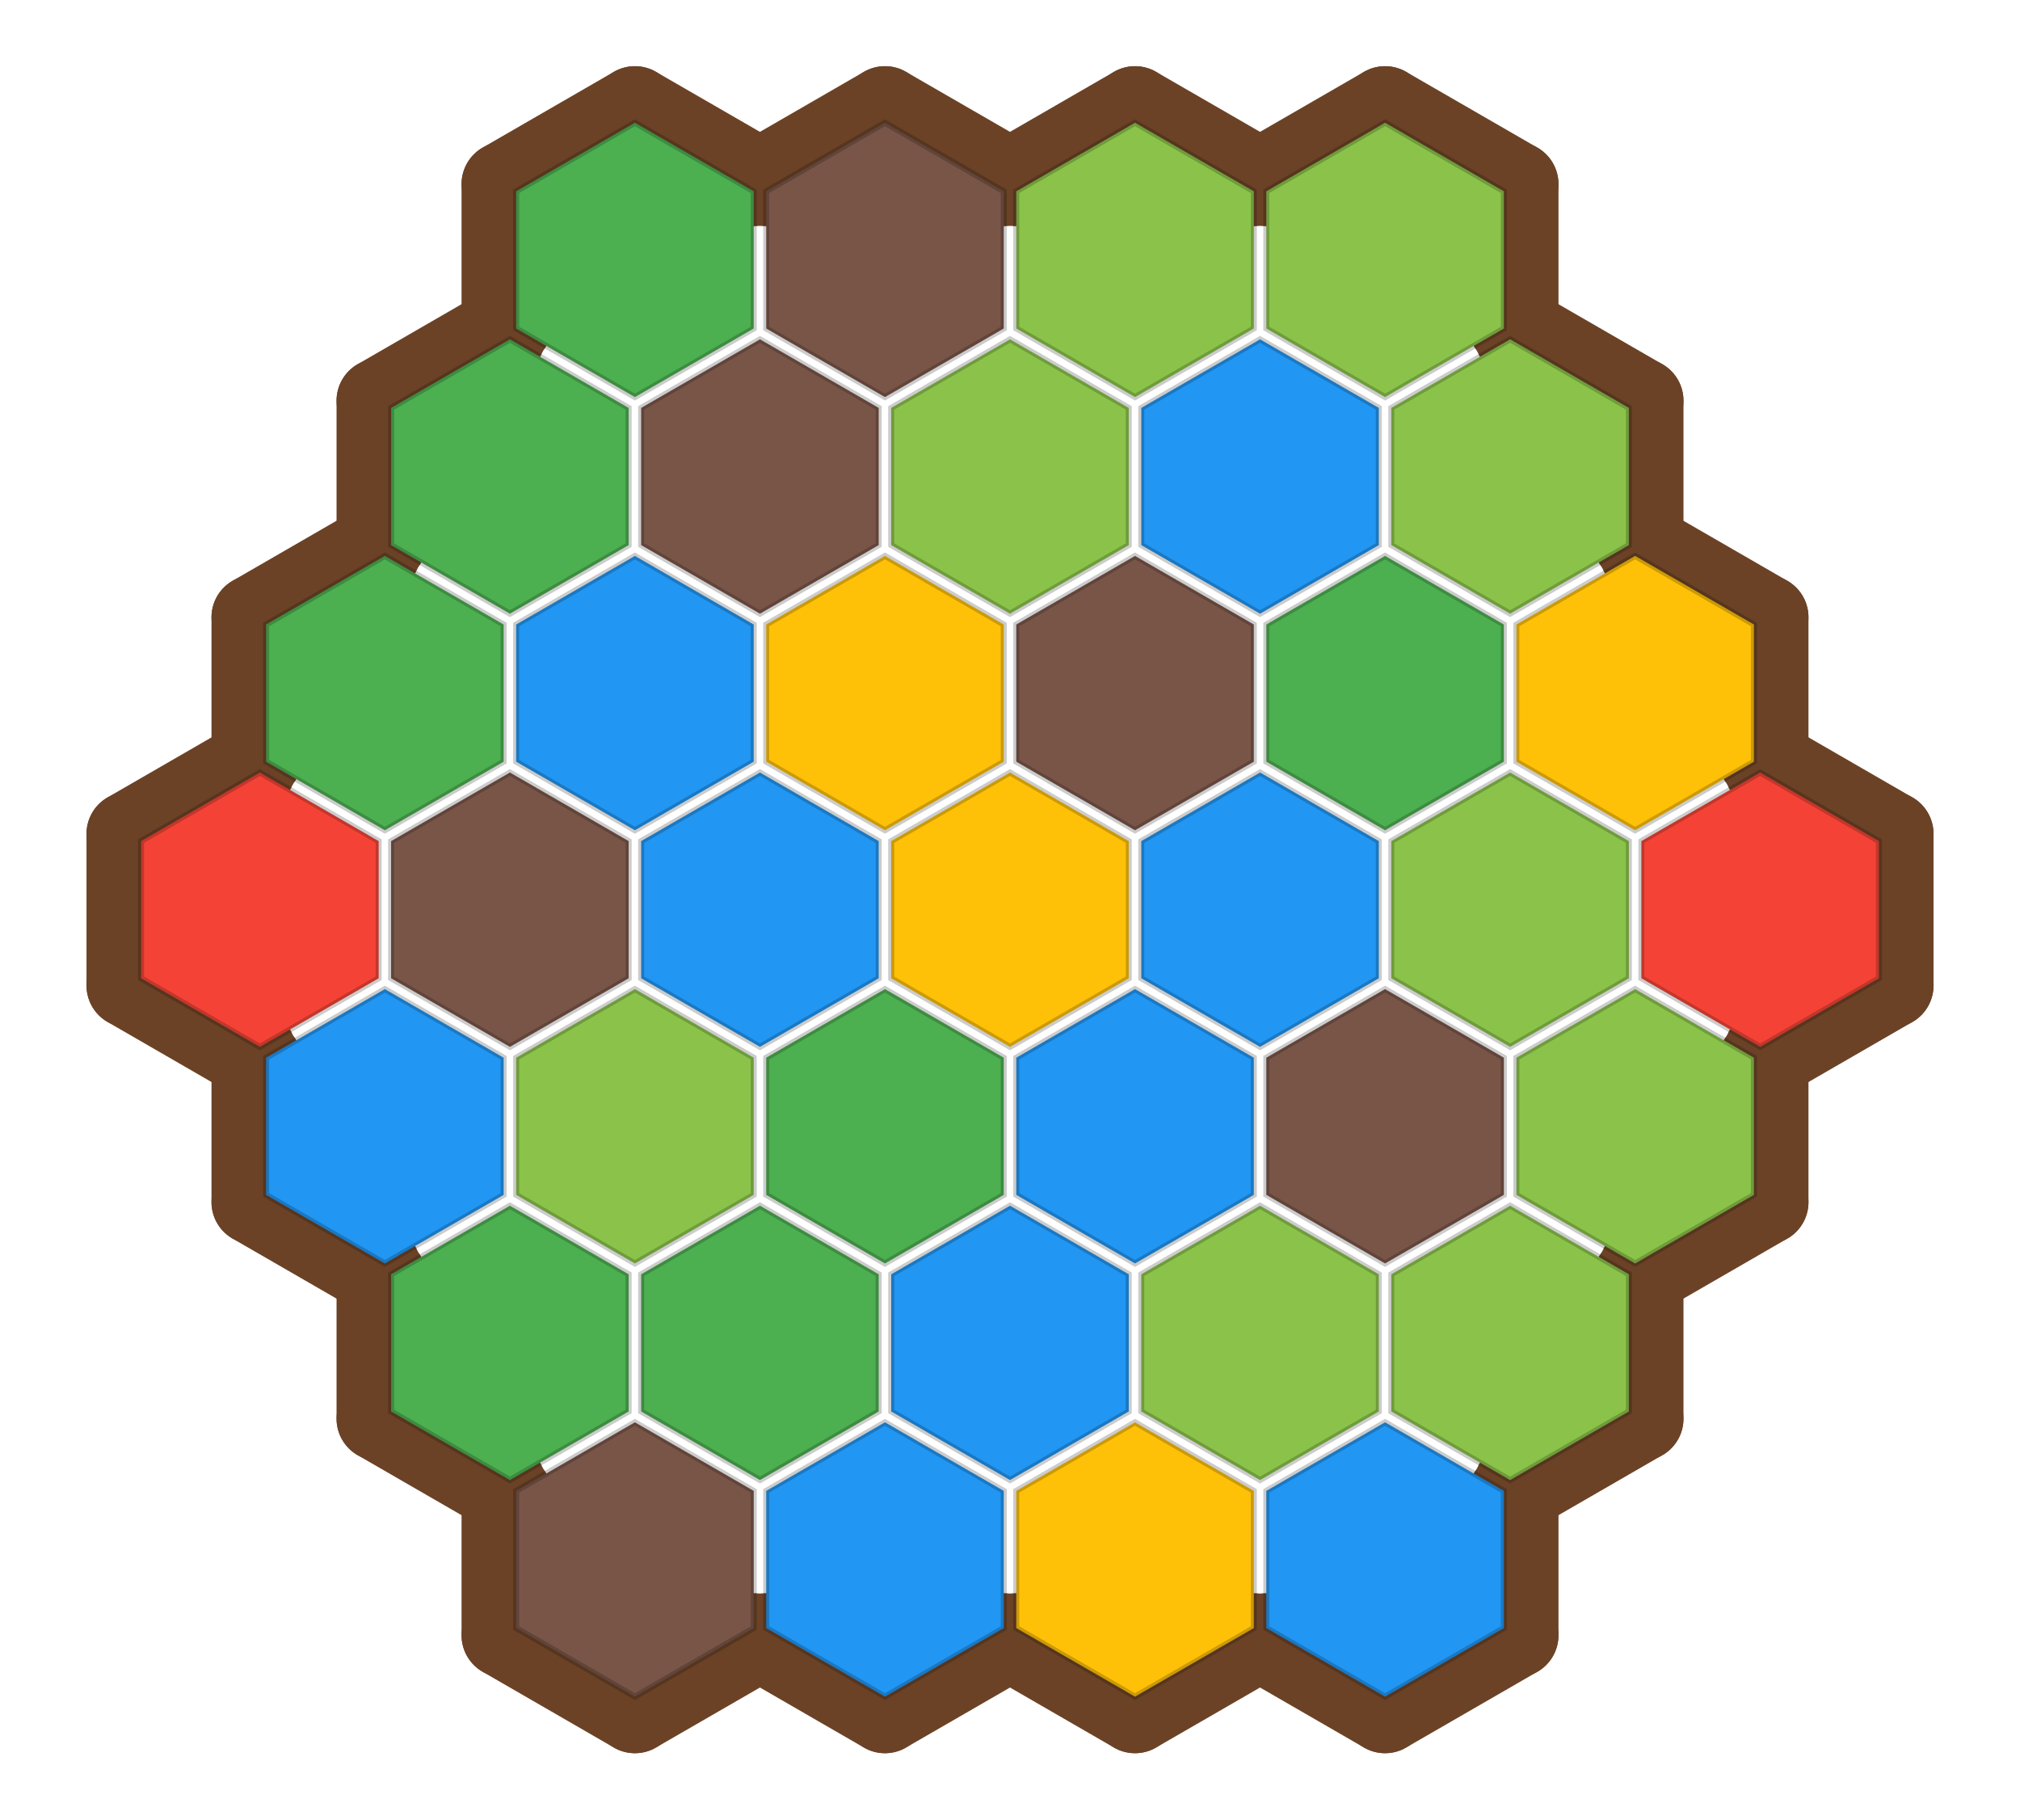
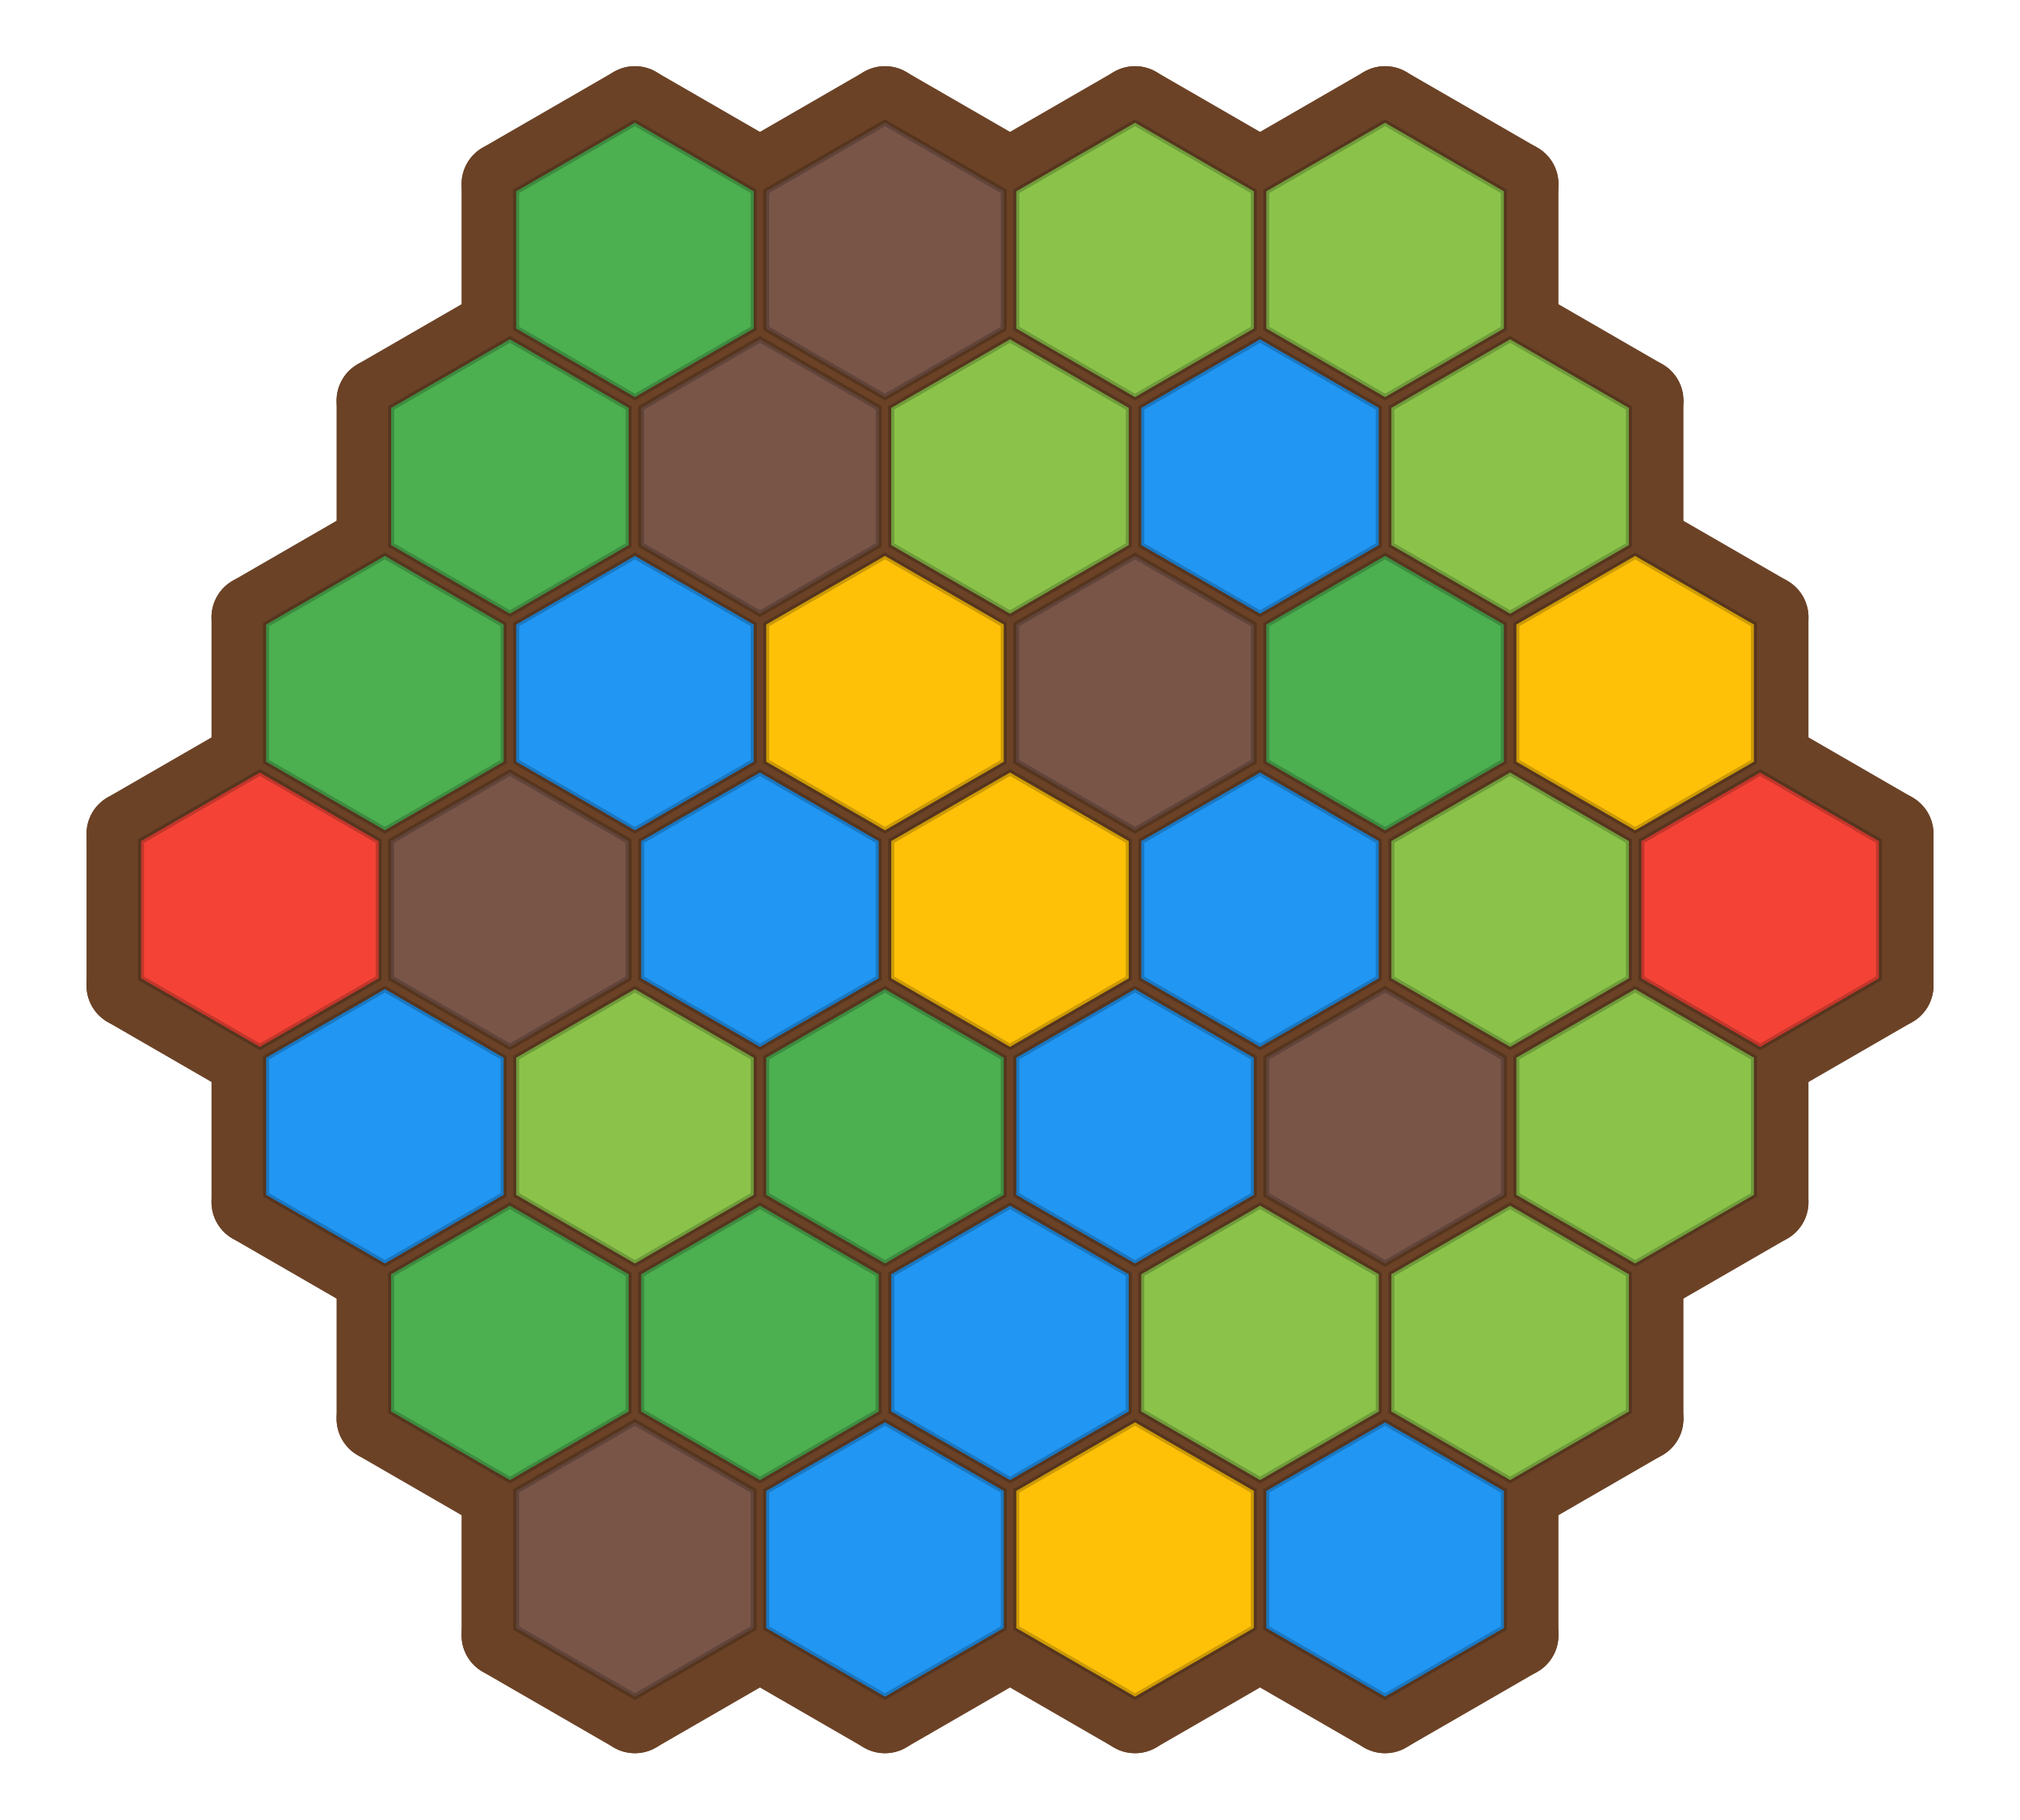
<svg xmlns="http://www.w3.org/2000/svg" viewBox="0 0 335.815 302.4" width="335.815" height="302.4">
+   <g fill="#6b4226">
+     <polygon points="190.36,138.24 190.36,164.16 167.91,177.12 145.46,164.16 145.46,138.24 167.91,125.28" />
+     <polygon points="211.14,174.24 211.14,200.16 188.69,213.12 166.24,200.16 166.24,174.24 188.69,161.28" />
+     <polygon points="231.92,138.24 231.92,164.16 209.48,177.12 187.03,164.16 187.03,138.24 209.48,125.28" />
+     <polygon points="211.14,102.24 211.14,128.16 188.69,141.12 166.24,128.16 166.24,102.24 188.69,89.28" />
+     <polygon points="169.57,102.24 169.57,128.16 147.12,141.12 124.68,128.16 124.68,102.24 147.12,89.28" />
+     <polygon points="148.79,138.24 148.79,164.16 126.34,177.12 103.89,164.16 103.89,138.24 126.34,125.28" />
+     <polygon points="169.57,174.24 169.57,200.16 147.12,213.12 124.68,200.16 124.68,174.24 147.12,161.28" />
+     <polygon points="190.36,210.24 190.36,236.16 167.91,249.12 145.46,236.16 145.46,210.24 167.91,197.28" />
+     <polygon points="231.92,210.24 231.92,236.16 209.48,249.12 187.03,236.16 187.03,210.24 209.48,197.28" />
+     <polygon points="252.71,174.24 252.71,200.16 230.26,213.12 207.81,200.16 207.81,174.24 230.26,161.28" />
+     <polygon points="273.49,138.24 273.49,164.16 251.05,177.12 228.60,164.16 228.60,138.24 251.05,125.28" />
+     <polygon points="252.71,102.24 252.71,128.16 230.26,141.12 207.81,128.16 207.81,102.24 230.26,89.28" />
+     <polygon points="231.92,66.24 231.92,92.16 209.48,105.12 187.03,92.16 187.03,66.24 209.48,53.28" />
+     <polygon points="190.36,66.24 190.36,92.16 167.91,105.12 145.46,92.16 145.46,66.24 167.91,53.28" />
+     <polygon points="148.79,66.24 148.79,92.16 126.34,105.12 103.89,92.16 103.89,66.24 126.34,53.28" />
+     <polygon points="128.00,102.24 128.00,128.16 105.55,141.12 83.11,128.16 83.11,102.24 105.55,89.28" />
+     <polygon points="107.22,138.24 107.22,164.16 84.77,177.12 62.32,164.16 62.32,138.24 84.77,125.28" />
+     <polygon points="128.00,174.24 128.00,200.16 105.55,213.12 83.11,200.16 83.11,174.24 105.55,161.28" />
+     <polygon points="148.79,210.24 148.79,236.16 126.34,249.12 103.89,236.16 103.89,210.24 126.34,197.28" />
+     <polygon points="211.14,246.24 211.14,272.16 188.69,285.12 166.24,272.16 166.24,246.24 188.69,233.28" />
+     <polygon points="252.71,246.24 252.71,272.16 230.26,285.12 207.81,272.16 207.81,246.24 230.26,233.28" />
+     <polygon points="273.49,210.24 273.49,236.16 251.05,249.12 228.60,236.16 228.60,210.24 251.05,197.28" />
+     <polygon points="294.28,174.24 294.28,200.16 271.83,213.12 249.38,200.16 249.38,174.24 271.83,161.28" />
+     <polygon points="315.06,138.24 315.06,164.16 292.62,177.12 270.17,164.16 270.17,138.24 292.62,125.28" />
+     <polygon points="294.28,102.24 294.28,128.16 271.83,141.12 249.38,128.16 249.38,102.24 271.83,89.28" />
+     <polygon points="273.49,66.24 273.49,92.16 251.05,105.12 228.60,92.16 228.60,66.24 251.05,53.28" />
+     <polygon points="252.71,30.24 252.71,56.16 230.26,69.12 207.81,56.16 207.81,30.24 230.26,17.28" />
+     <polygon points="211.14,30.24 211.14,56.16 188.69,69.12 166.24,56.16 166.24,30.24 188.69,17.28" />
+     <polygon points="169.57,30.24 169.57,56.16 147.12,69.12 124.68,56.16 124.68,30.24 147.12,17.28" />
+     <polygon points="128.00,30.24 128.00,56.16 105.55,69.12 83.11,56.16 83.11,30.24 105.55,17.28" />
+     <polygon points="107.22,66.24 107.22,92.16 84.77,105.12 62.32,92.16 62.32,66.24 84.77,53.28" />
+     <polygon points="86.43,102.24 86.43,128.16 63.98,141.12 41.54,128.16 41.54,102.24 63.98,89.28" />
+     <polygon points="65.65,138.24 65.65,164.16 43.20,177.12 20.75,164.16 20.75,138.24 43.20,125.28" />
+     <polygon points="86.43,174.24 86.43,200.16 63.98,213.12 41.54,200.16 41.54,174.24 63.98,161.28" />
+     <polygon points="107.22,210.24 107.22,236.16 84.77,249.12 62.32,236.16 62.32,210.24 84.77,197.28" />
+     <polygon points="128.00,246.24 128.00,272.16 105.55,285.12 83.11,272.16 83.11,246.24 105.55,233.28" />
+     <polygon points="169.57,246.24 169.57,272.16 147.12,285.12 124.68,272.16 124.68,246.24 147.12,233.28" />
+   </g>
  <g fill="none" stroke="#6b4226" stroke-width="14" stroke-linecap="round" stroke-linejoin="round">
    <line x1="210.52" y1="271.80" x2="188.69" y2="284.40" />
    <line x1="188.69" y1="284.40" x2="166.87" y2="271.80" />
    <line x1="252.09" y1="246.60" x2="252.09" y2="271.80" />
    <line x1="252.09" y1="271.80" x2="230.26" y2="284.40" />
    <line x1="230.26" y1="284.40" x2="208.44" y2="271.80" />
    <line x1="272.87" y1="210.60" x2="272.87" y2="235.80" />
    <line x1="272.87" y1="235.80" x2="251.05" y2="248.40" />
    <line x1="293.65" y1="174.60" x2="293.65" y2="199.80" />
    <line x1="293.65" y1="199.80" x2="271.83" y2="212.40" />
    <line x1="314.44" y1="138.60" x2="314.44" y2="163.80" />
    <line x1="314.44" y1="163.80" x2="292.62" y2="176.40" />
    <line x1="292.62" y1="126.00" x2="314.44" y2="138.60" />
    <line x1="293.65" y1="102.60" x2="293.65" y2="127.80" />
    <line x1="271.83" y1="90.00" x2="293.65" y2="102.60" />
    <line x1="272.87" y1="66.60" x2="272.87" y2="91.80" />
    <line x1="251.05" y1="54.00" x2="272.87" y2="66.60" />
    <line x1="252.09" y1="30.60" x2="252.09" y2="55.80" />
    <line x1="208.44" y1="30.60" x2="230.26" y2="18.00" />
    <line x1="230.26" y1="18.00" x2="252.09" y2="30.60" />
    <line x1="166.87" y1="30.60" x2="188.69" y2="18.00" />
    <line x1="188.69" y1="18.00" x2="210.52" y2="30.60" />
    <line x1="125.30" y1="30.60" x2="147.12" y2="18.00" />
    <line x1="147.12" y1="18.00" x2="168.95" y2="30.60" />
    <line x1="83.73" y1="55.80" x2="83.73" y2="30.60" />
    <line x1="83.73" y1="30.60" x2="105.55" y2="18.00" />
    <line x1="105.55" y1="18.00" x2="127.38" y2="30.60" />
    <line x1="62.95" y1="91.80" x2="62.95" y2="66.60" />
    <line x1="62.95" y1="66.60" x2="84.77" y2="54.00" />
    <line x1="42.16" y1="127.80" x2="42.16" y2="102.60" />
    <line x1="42.16" y1="102.60" x2="63.98" y2="90.00" />
    <line x1="43.20" y1="176.40" x2="21.38" y2="163.80" />
    <line x1="21.38" y1="163.80" x2="21.38" y2="138.60" />
    <line x1="21.38" y1="138.60" x2="43.20" y2="126.00" />
    <line x1="63.98" y1="212.40" x2="42.16" y2="199.80" />
    <line x1="42.16" y1="199.80" x2="42.16" y2="174.60" />
    <line x1="84.77" y1="248.40" x2="62.95" y2="235.80" />
    <line x1="62.95" y1="235.80" x2="62.95" y2="210.60" />
    <line x1="127.38" y1="271.80" x2="105.55" y2="284.40" />
    <line x1="105.55" y1="284.40" x2="83.73" y2="271.80" />
    <line x1="83.73" y1="271.80" x2="83.73" y2="246.60" />
    <line x1="168.95" y1="271.80" x2="147.12" y2="284.40" />
    <line x1="147.12" y1="284.40" x2="125.30" y2="271.80" />
  </g>
  <polygon points="187.65,139.80 187.65,162.60 167.91,174.00 148.16,162.60 148.16,139.80 167.91,128.40" fill="#FFC107" stroke="rgba(0,0,0,0.2)" stroke-width="1" data-sq="0,0" class="board-cell" />
  <polygon points="208.44,175.80 208.44,198.60 188.69,210.00 168.95,198.60 168.95,175.80 188.69,164.40" fill="#2196F3" stroke="rgba(0,0,0,0.2)" stroke-width="1" data-sq="0,1" class="board-cell" />
  <polygon points="229.22,139.80 229.22,162.60 209.48,174.00 189.73,162.60 189.73,139.80 209.48,128.40" fill="#2196F3" stroke="rgba(0,0,0,0.2)" stroke-width="1" data-sq="1,0" class="board-cell" />
  <polygon points="208.44,103.80 208.44,126.60 188.69,138.00 168.95,126.60 168.95,103.80 188.69,92.40" fill="#795548" stroke="rgba(0,0,0,0.2)" stroke-width="1" data-sq="1,-1" class="board-cell" />
  <polygon points="166.87,103.80 166.87,126.60 147.12,138.00 127.38,126.60 127.38,103.80 147.12,92.40" fill="#FFC107" stroke="rgba(0,0,0,0.2)" stroke-width="1" data-sq="0,-1" class="board-cell" />
  <polygon points="146.08,139.80 146.08,162.60 126.34,174.00 106.59,162.60 106.59,139.80 126.34,128.40" fill="#2196F3" stroke="rgba(0,0,0,0.2)" stroke-width="1" data-sq="-1,0" class="board-cell" />
  <polygon points="166.87,175.80 166.87,198.60 147.12,210.00 127.38,198.60 127.38,175.80 147.12,164.40" fill="#4CAF50" stroke="rgba(0,0,0,0.2)" stroke-width="1" data-sq="-1,1" class="board-cell" />
  <polygon points="187.65,211.80 187.65,234.60 167.91,246.00 148.16,234.60 148.16,211.80 167.91,200.40" fill="#2196F3" stroke="rgba(0,0,0,0.2)" stroke-width="1" data-sq="-1,2" class="board-cell" />
  <polygon points="229.22,211.80 229.22,234.60 209.48,246.00 189.73,234.60 189.73,211.80 209.48,200.40" fill="#8BC34A" stroke="rgba(0,0,0,0.2)" stroke-width="1" data-sq="0,2" class="board-cell" />
  <polygon points="250.01,175.80 250.01,198.60 230.26,210.00 210.52,198.60 210.52,175.80 230.26,164.40" fill="#795548" stroke="rgba(0,0,0,0.2)" stroke-width="1" data-sq="1,1" class="board-cell" />
  <polygon points="270.79,139.80 270.79,162.60 251.05,174.00 231.30,162.60 231.30,139.80 251.05,128.40" fill="#8BC34A" stroke="rgba(0,0,0,0.2)" stroke-width="1" data-sq="2,0" class="board-cell" />
  <polygon points="250.01,103.80 250.01,126.60 230.26,138.00 210.52,126.60 210.52,103.80 230.26,92.40" fill="#4CAF50" stroke="rgba(0,0,0,0.2)" stroke-width="1" data-sq="2,-1" class="board-cell" />
  <polygon points="229.22,67.80 229.22,90.60 209.48,102.00 189.73,90.60 189.73,67.80 209.48,56.40" fill="#2196F3" stroke="rgba(0,0,0,0.2)" stroke-width="1" data-sq="2,-2" class="board-cell" />
  <polygon points="187.65,67.80 187.65,90.60 167.91,102.00 148.16,90.60 148.16,67.80 167.91,56.40" fill="#8BC34A" stroke="rgba(0,0,0,0.2)" stroke-width="1" data-sq="1,-2" class="board-cell" />
  <polygon points="146.08,67.80 146.08,90.60 126.34,102.00 106.59,90.60 106.59,67.80 126.34,56.40" fill="#795548" stroke="rgba(0,0,0,0.2)" stroke-width="1" data-sq="0,-2" class="board-cell" />
  <polygon points="125.30,103.80 125.30,126.60 105.55,138.00 85.81,126.60 85.81,103.80 105.55,92.40" fill="#2196F3" stroke="rgba(0,0,0,0.2)" stroke-width="1" data-sq="-1,-1" class="board-cell" />
  <polygon points="104.51,139.80 104.51,162.60 84.77,174.00 65.02,162.60 65.02,139.80 84.77,128.40" fill="#795548" stroke="rgba(0,0,0,0.2)" stroke-width="1" data-sq="-2,0" class="board-cell" />
  <polygon points="125.30,175.80 125.30,198.60 105.55,210.00 85.81,198.60 85.81,175.80 105.55,164.40" fill="#8BC34A" stroke="rgba(0,0,0,0.2)" stroke-width="1" data-sq="-2,1" class="board-cell" />
  <polygon points="146.08,211.80 146.08,234.60 126.34,246.00 106.59,234.60 106.59,211.80 126.34,200.40" fill="#4CAF50" stroke="rgba(0,0,0,0.2)" stroke-width="1" data-sq="-2,2" class="board-cell" />
  <polygon points="208.44,247.80 208.44,270.60 188.69,282.00 168.95,270.60 168.95,247.80 188.69,236.40" fill="#FFC107" stroke="rgba(0,0,0,0.2)" stroke-width="1" data-sq="-1,3" class="board-cell" />
  <polygon points="250.01,247.80 250.01,270.60 230.26,282.00 210.52,270.60 210.52,247.80 230.26,236.40" fill="#2196F3" stroke="rgba(0,0,0,0.2)" stroke-width="1" data-sq="0,3" class="board-cell" />
  <polygon points="270.79,211.80 270.79,234.60 251.05,246.00 231.30,234.60 231.30,211.80 251.05,200.40" fill="#8BC34A" stroke="rgba(0,0,0,0.2)" stroke-width="1" data-sq="1,2" class="board-cell" />
  <polygon points="291.58,175.80 291.58,198.60 271.83,210.00 252.09,198.60 252.09,175.80 271.83,164.40" fill="#8BC34A" stroke="rgba(0,0,0,0.2)" stroke-width="1" data-sq="2,1" class="board-cell" />
  <polygon points="312.36,139.80 312.36,162.60 292.62,174.00 272.87,162.60 272.87,139.80 292.62,128.40" fill="#F44336" stroke="rgba(0,0,0,0.2)" stroke-width="1" data-sq="3,0" class="board-cell" />
  <polygon points="291.58,103.80 291.58,126.60 271.83,138.00 252.09,126.60 252.09,103.80 271.83,92.40" fill="#FFC107" stroke="rgba(0,0,0,0.2)" stroke-width="1" data-sq="3,-1" class="board-cell" />
  <polygon points="270.79,67.80 270.79,90.60 251.05,102.00 231.30,90.60 231.30,67.80 251.05,56.40" fill="#8BC34A" stroke="rgba(0,0,0,0.2)" stroke-width="1" data-sq="3,-2" class="board-cell" />
  <polygon points="250.01,31.80 250.01,54.60 230.26,66.00 210.52,54.60 210.52,31.80 230.26,20.40" fill="#8BC34A" stroke="rgba(0,0,0,0.2)" stroke-width="1" data-sq="3,-3" class="board-cell" />
  <polygon points="208.44,31.80 208.44,54.60 188.69,66.00 168.95,54.60 168.95,31.80 188.69,20.40" fill="#8BC34A" stroke="rgba(0,0,0,0.2)" stroke-width="1" data-sq="2,-3" class="board-cell" />
  <polygon points="166.87,31.80 166.87,54.60 147.12,66.00 127.38,54.60 127.38,31.80 147.12,20.40" fill="#795548" stroke="rgba(0,0,0,0.2)" stroke-width="1" data-sq="1,-3" class="board-cell" />
  <polygon points="125.30,31.80 125.30,54.60 105.55,66.00 85.81,54.60 85.81,31.80 105.55,20.40" fill="#4CAF50" stroke="rgba(0,0,0,0.2)" stroke-width="1" data-sq="0,-3" class="board-cell" />
  <polygon points="104.51,67.80 104.51,90.60 84.77,102.00 65.02,90.60 65.02,67.80 84.77,56.40" fill="#4CAF50" stroke="rgba(0,0,0,0.2)" stroke-width="1" data-sq="-1,-2" class="board-cell" />
  <polygon points="83.73,103.80 83.73,126.60 63.98,138.00 44.24,126.60 44.24,103.80 63.98,92.40" fill="#4CAF50" stroke="rgba(0,0,0,0.2)" stroke-width="1" data-sq="-2,-1" class="board-cell" />
  <polygon points="62.95,139.80 62.95,162.60 43.20,174.00 23.45,162.60 23.45,139.80 43.20,128.40" fill="#F44336" stroke="rgba(0,0,0,0.2)" stroke-width="1" data-sq="-3,0" class="board-cell" />
  <polygon points="83.73,175.80 83.73,198.60 63.98,210.00 44.24,198.60 44.24,175.80 63.98,164.40" fill="#2196F3" stroke="rgba(0,0,0,0.2)" stroke-width="1" data-sq="-3,1" class="board-cell" />
  <polygon points="104.51,211.80 104.51,234.60 84.77,246.00 65.02,234.60 65.02,211.80 84.77,200.40" fill="#4CAF50" stroke="rgba(0,0,0,0.2)" stroke-width="1" data-sq="-3,2" class="board-cell" />
  <polygon points="125.30,247.80 125.30,270.60 105.55,282.00 85.81,270.60 85.81,247.80 105.55,236.40" fill="#795548" stroke="rgba(0,0,0,0.2)" stroke-width="1" data-sq="-3,3" class="board-cell" />
  <polygon points="166.87,247.80 166.87,270.60 147.12,282.00 127.38,270.60 127.38,247.80 147.12,236.40" fill="#2196F3" stroke="rgba(0,0,0,0.2)" stroke-width="1" data-sq="-2,3" class="board-cell" />
</svg>
